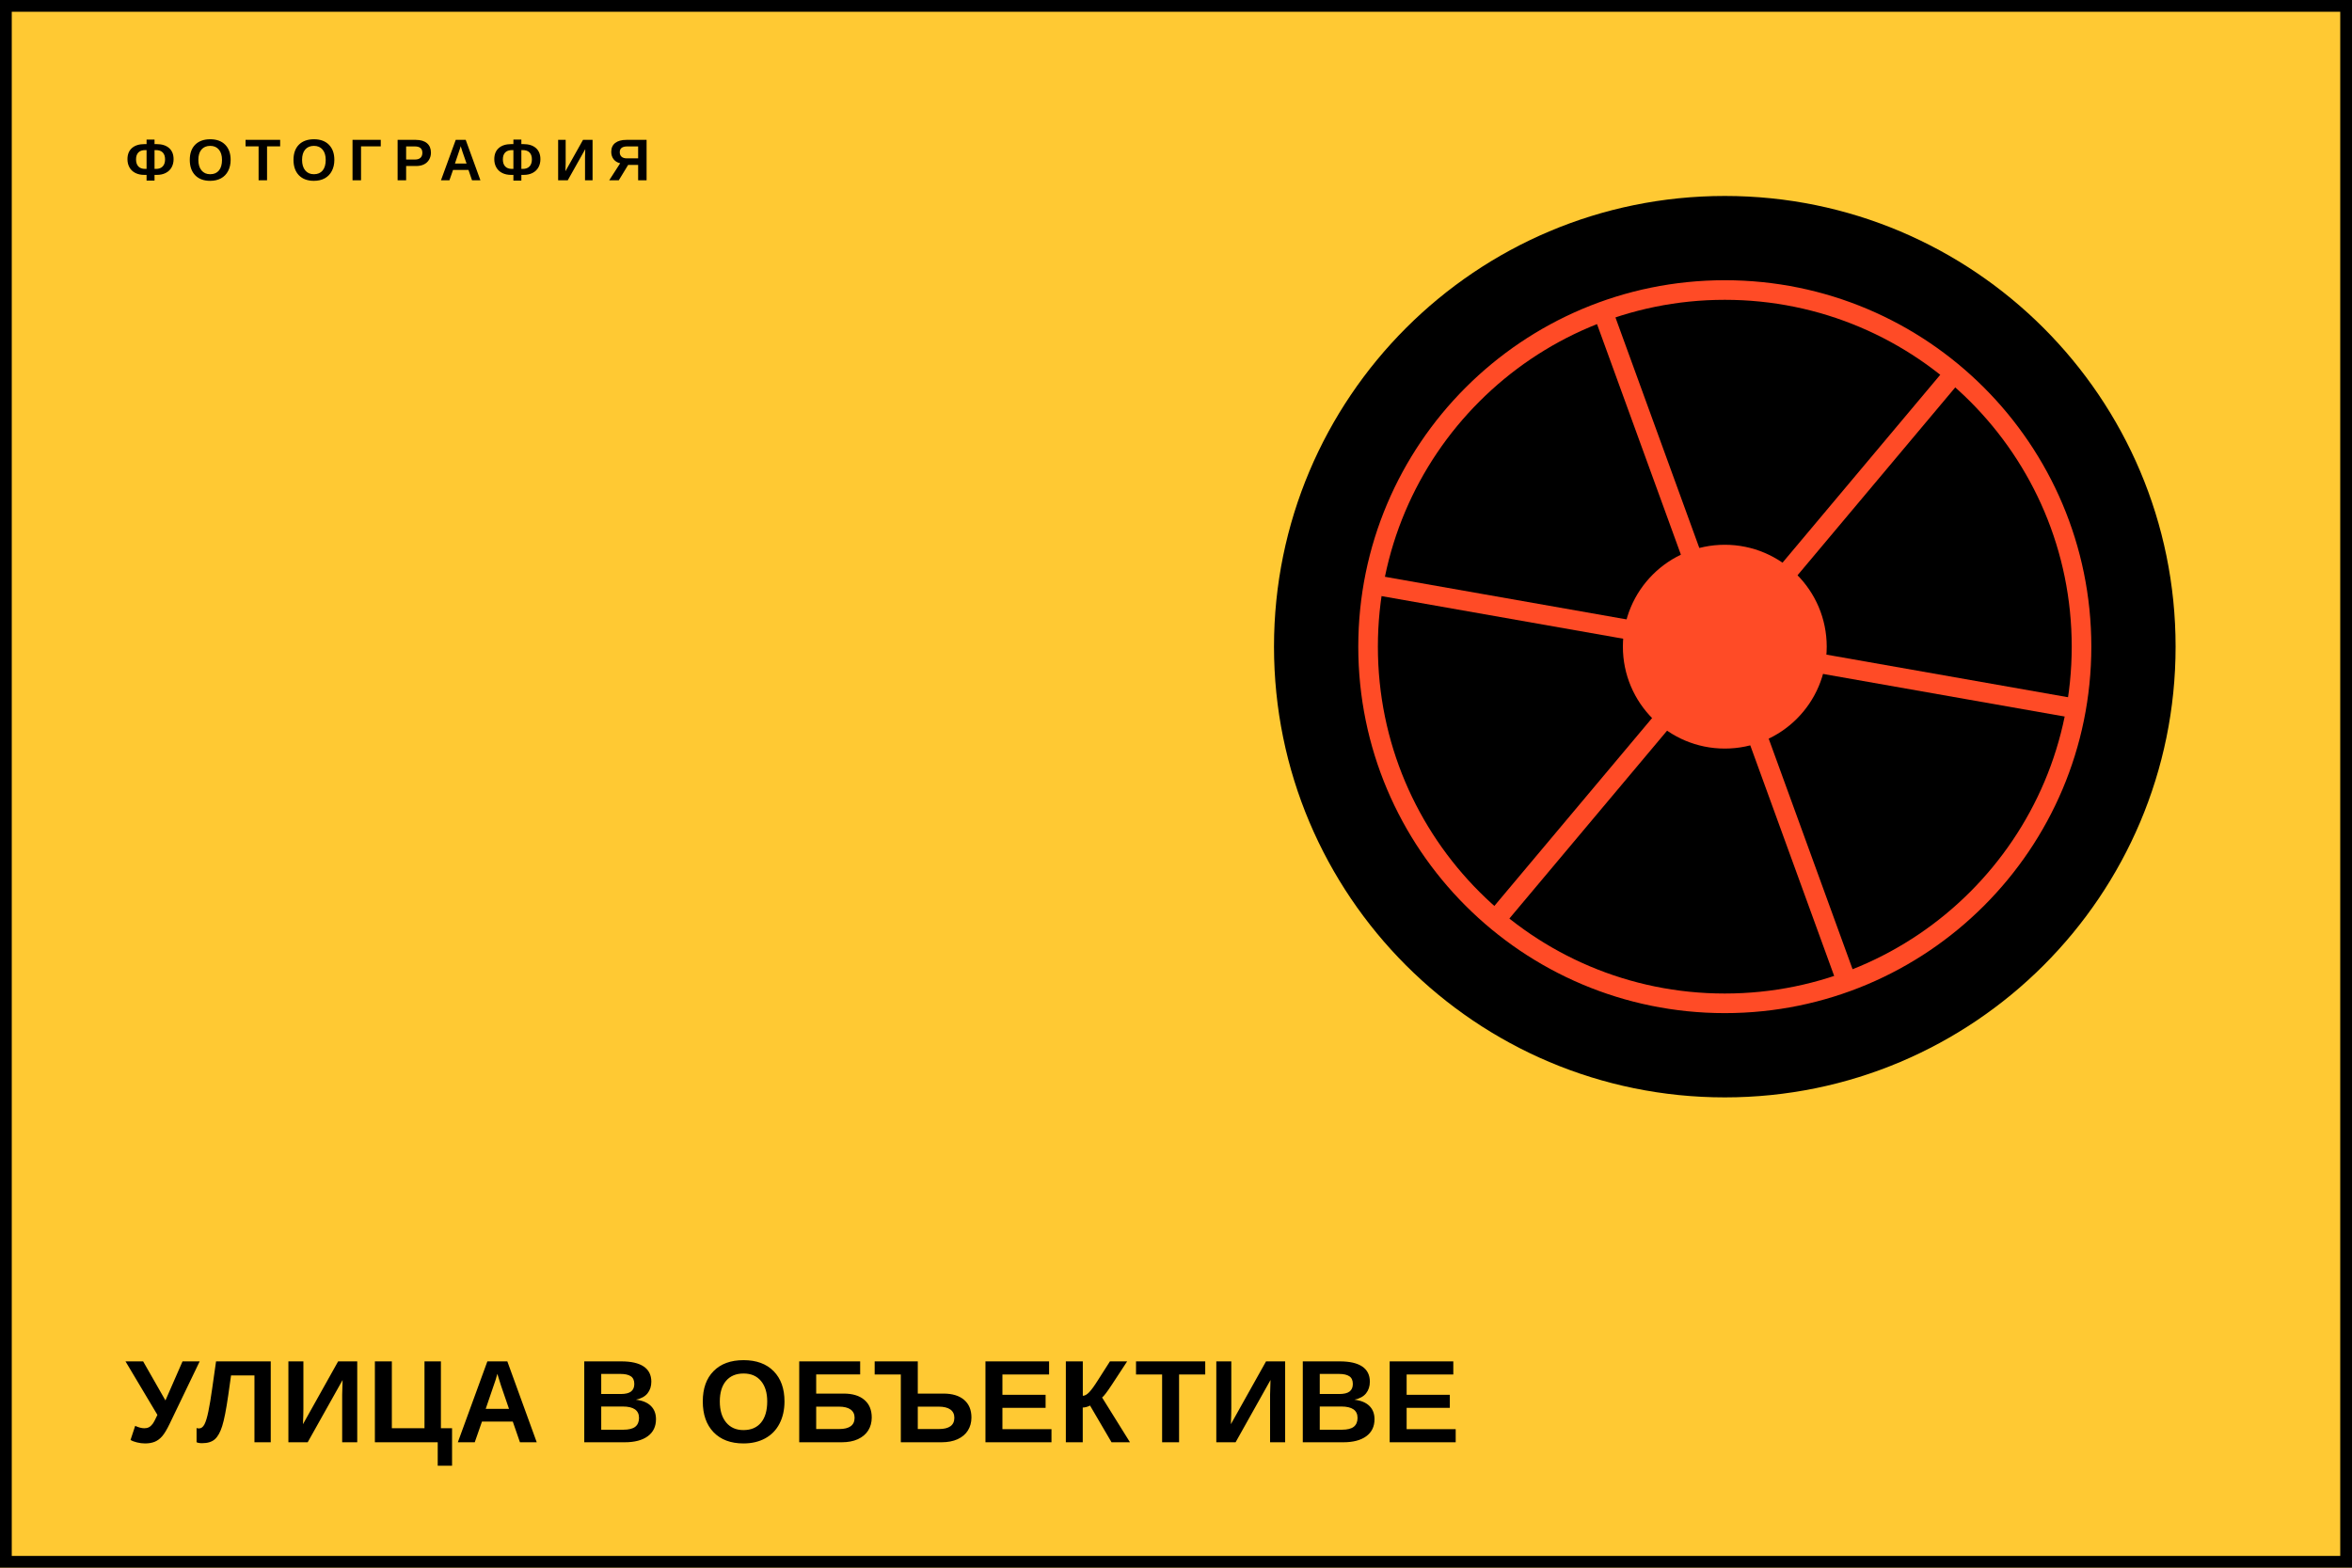
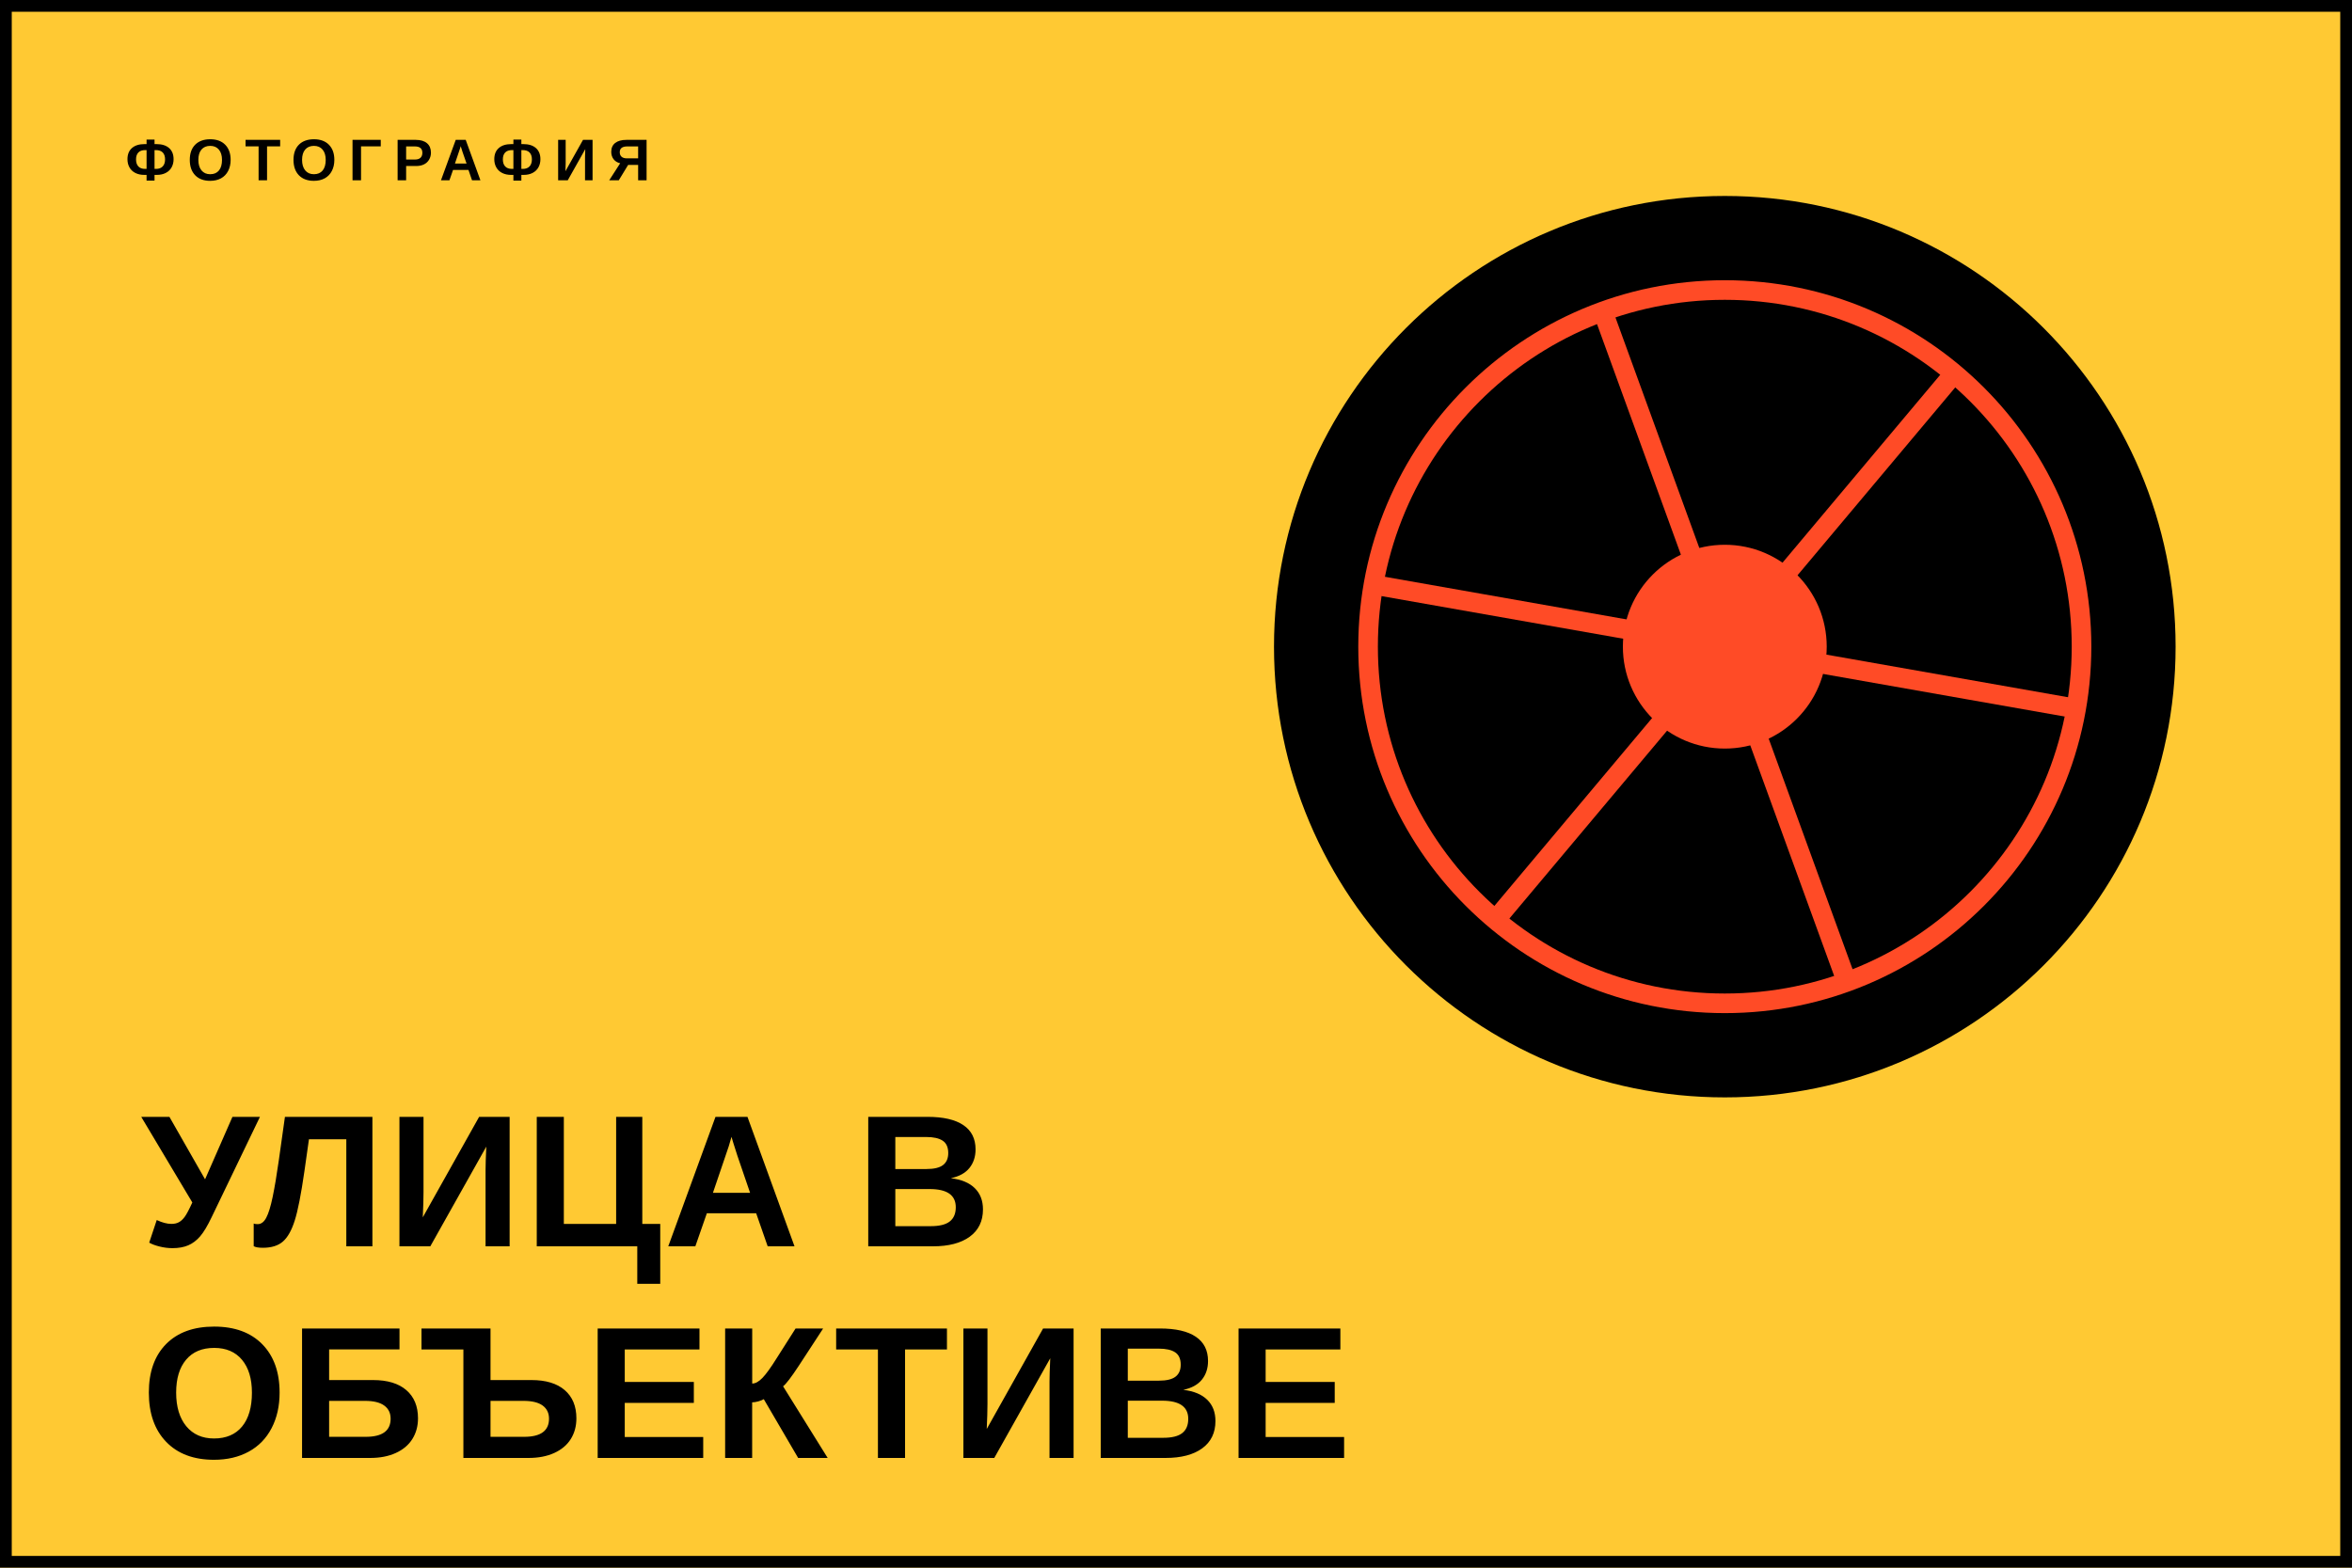
<svg xmlns="http://www.w3.org/2000/svg" viewBox="0 0 600 400" role="img" aria-label="Постер: Улица в объективе">
  <rect width="600" height="400" fill="#FFC933" />
  <g>
    <circle cx="440" cy="165" r="115" fill="#000000" />
    <circle cx="440" cy="165" r="91" fill="none" stroke="#FF4B26" stroke-width="5" />
    <line x1="440" y1="165" x2="529.6" y2="180.8" stroke="#FF4B26" stroke-width="5" />
    <line x1="440" y1="165" x2="471.1" y2="250.5" stroke="#FF4B26" stroke-width="5" />
    <line x1="440" y1="165" x2="381.5" y2="234.7" stroke="#FF4B26" stroke-width="5" />
    <line x1="440" y1="165" x2="350.4" y2="149.2" stroke="#FF4B26" stroke-width="5" />
    <line x1="440" y1="165" x2="408.9" y2="79.5" stroke="#FF4B26" stroke-width="5" />
    <line x1="440" y1="165" x2="498.5" y2="95.3" stroke="#FF4B26" stroke-width="5" />
    <circle cx="440" cy="165" r="26" fill="#FF4B26" />
  </g>
  <rect x="1.5" y="1.5" width="597" height="397" fill="none" stroke="#000" stroke-width="3" />
  <text x="32" y="46" font-family="Impact,'Arial Narrow',Arial,sans-serif" font-size="15" font-weight="700" letter-spacing="3" fill="#000000">ФОТОГРАФИЯ</text>
-   <text font-family="Impact,'Arial Narrow Bold','Arial Narrow',Arial,sans-serif" font-size="30" font-weight="800" letter-spacing=".5" fill="#000000">
-     <tspan x="32" y="368">УЛИЦА В ОБЪЕКТИВЕ</tspan>
+   <text font-family="Impact,'Arial Narrow Bold','Arial Narrow',Arial,sans-serif" font-size="48" font-weight="800" letter-spacing=".5" fill="#000000">
+     <tspan x="36" y="318">УЛИЦА В</tspan>
+     <tspan x="36" y="372">ОБЪЕКТИВЕ</tspan>
  </text>
</svg>
